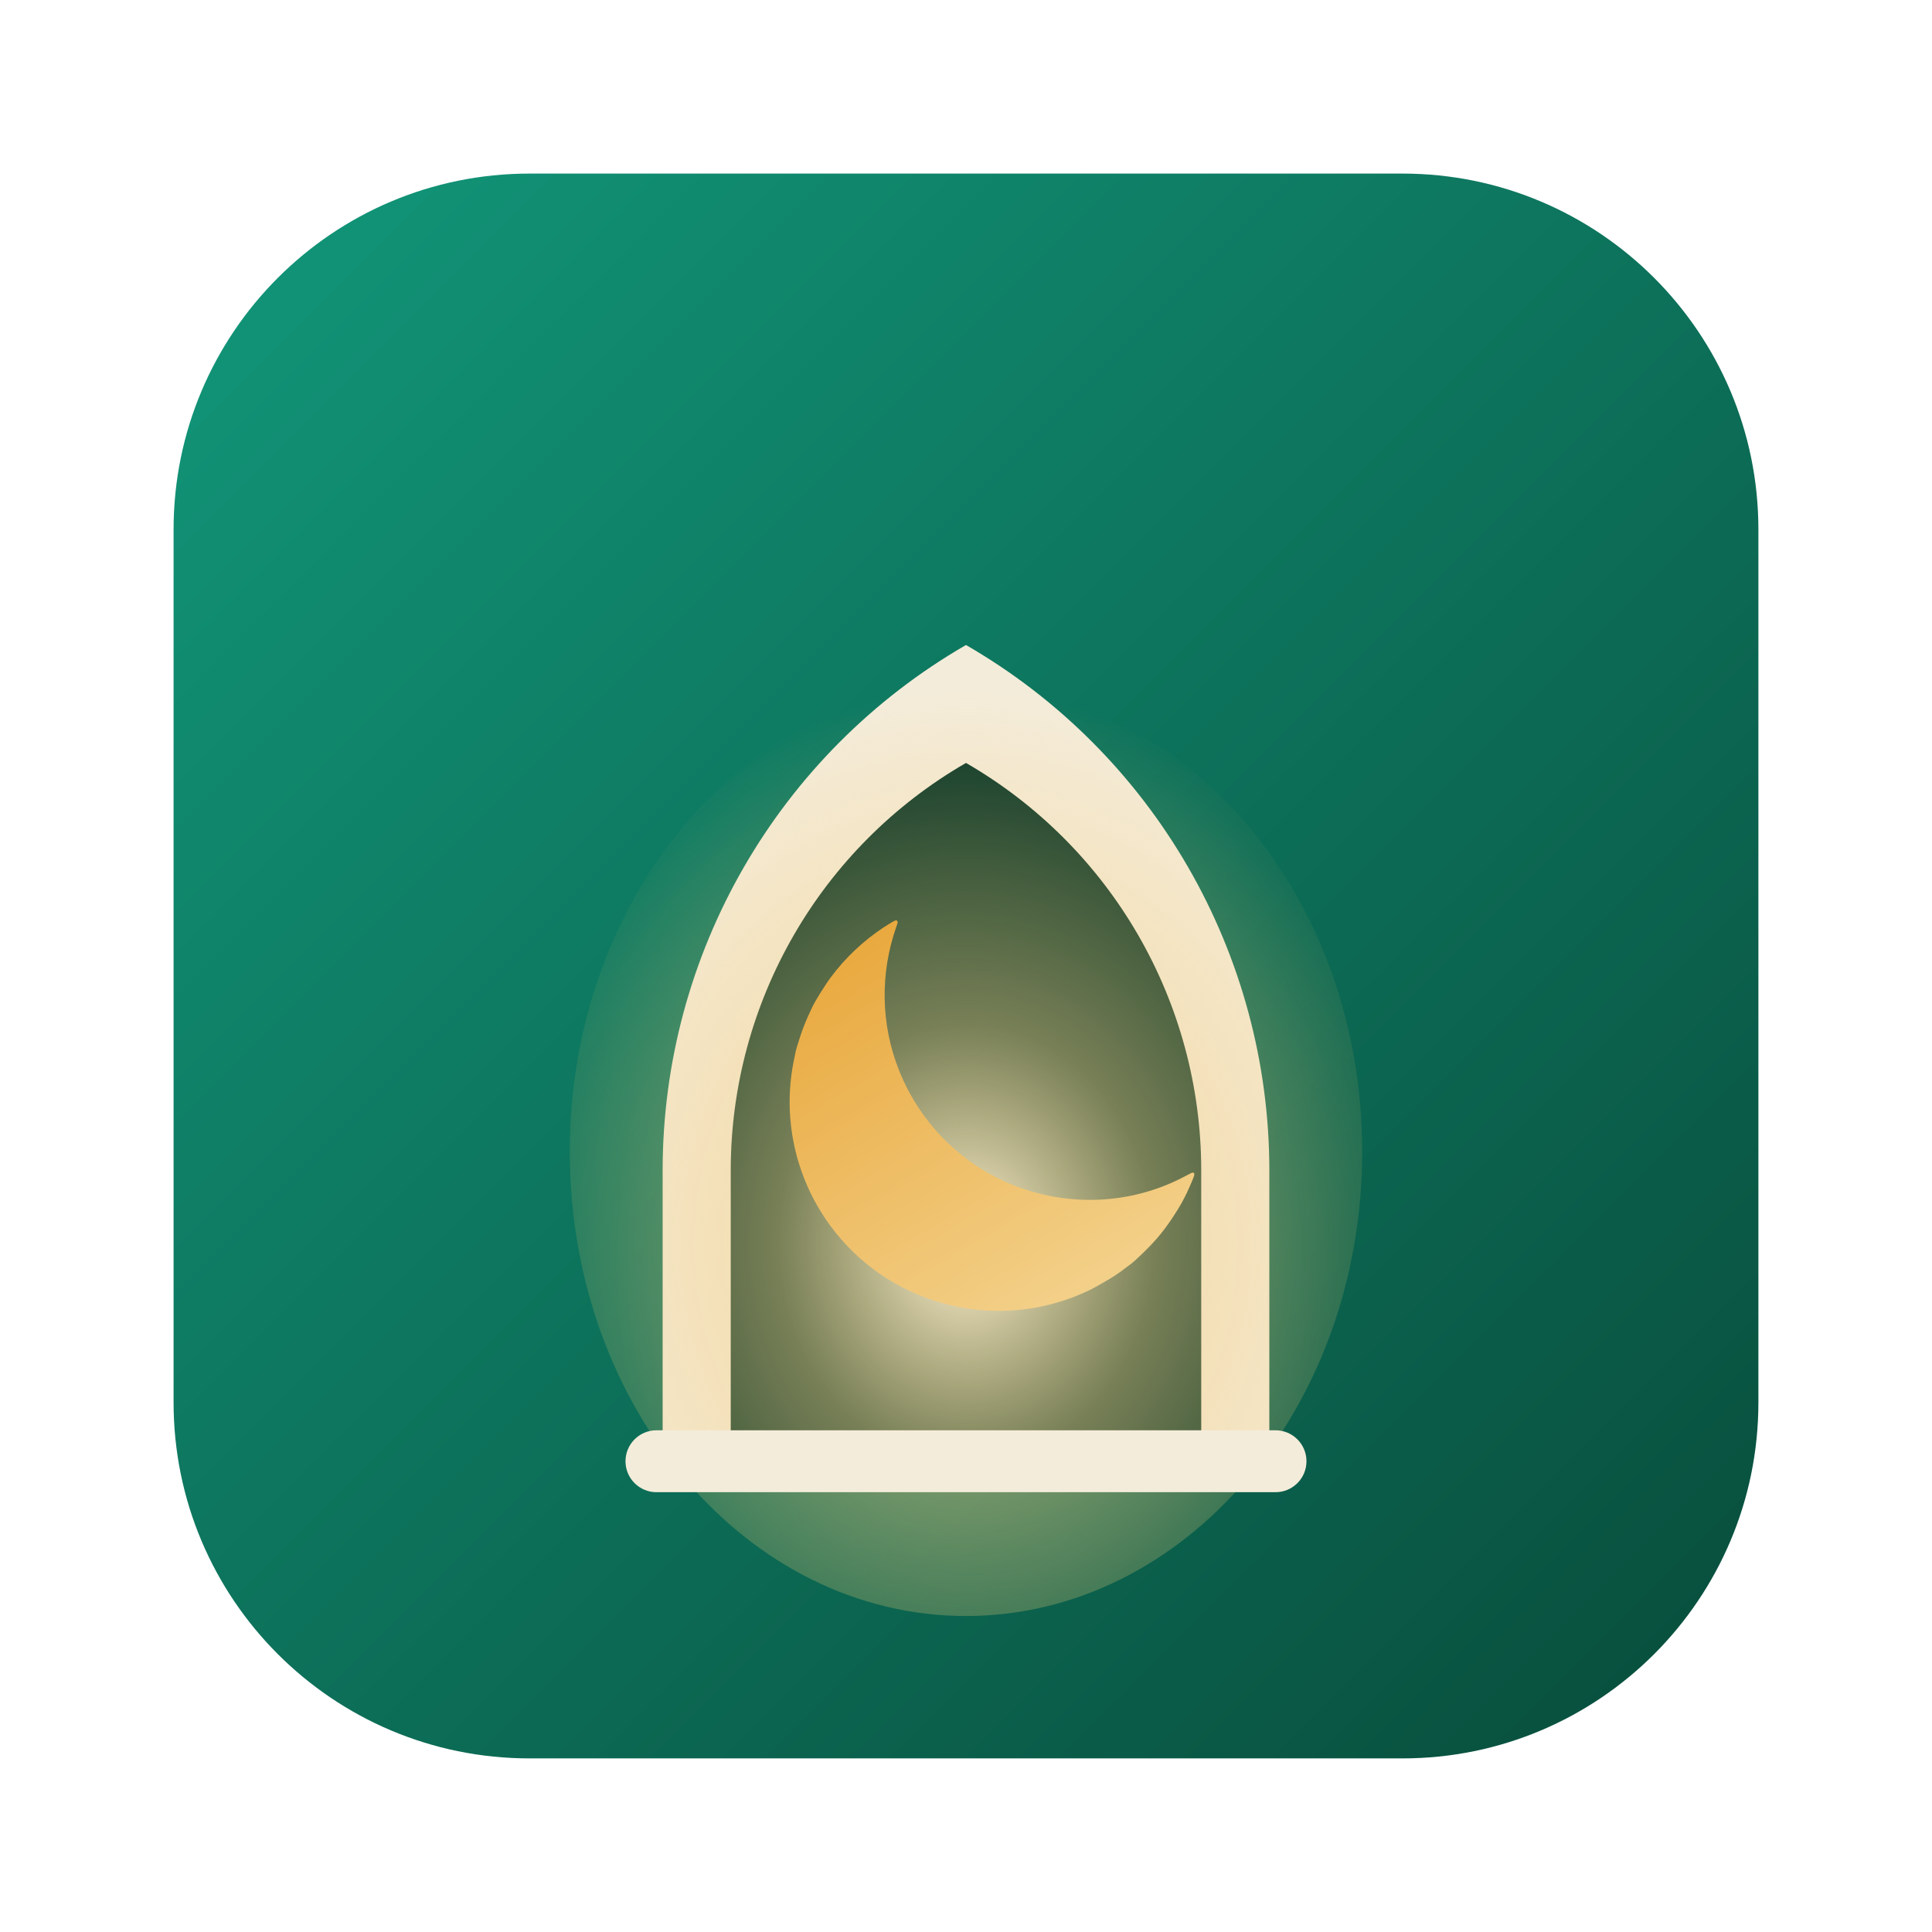
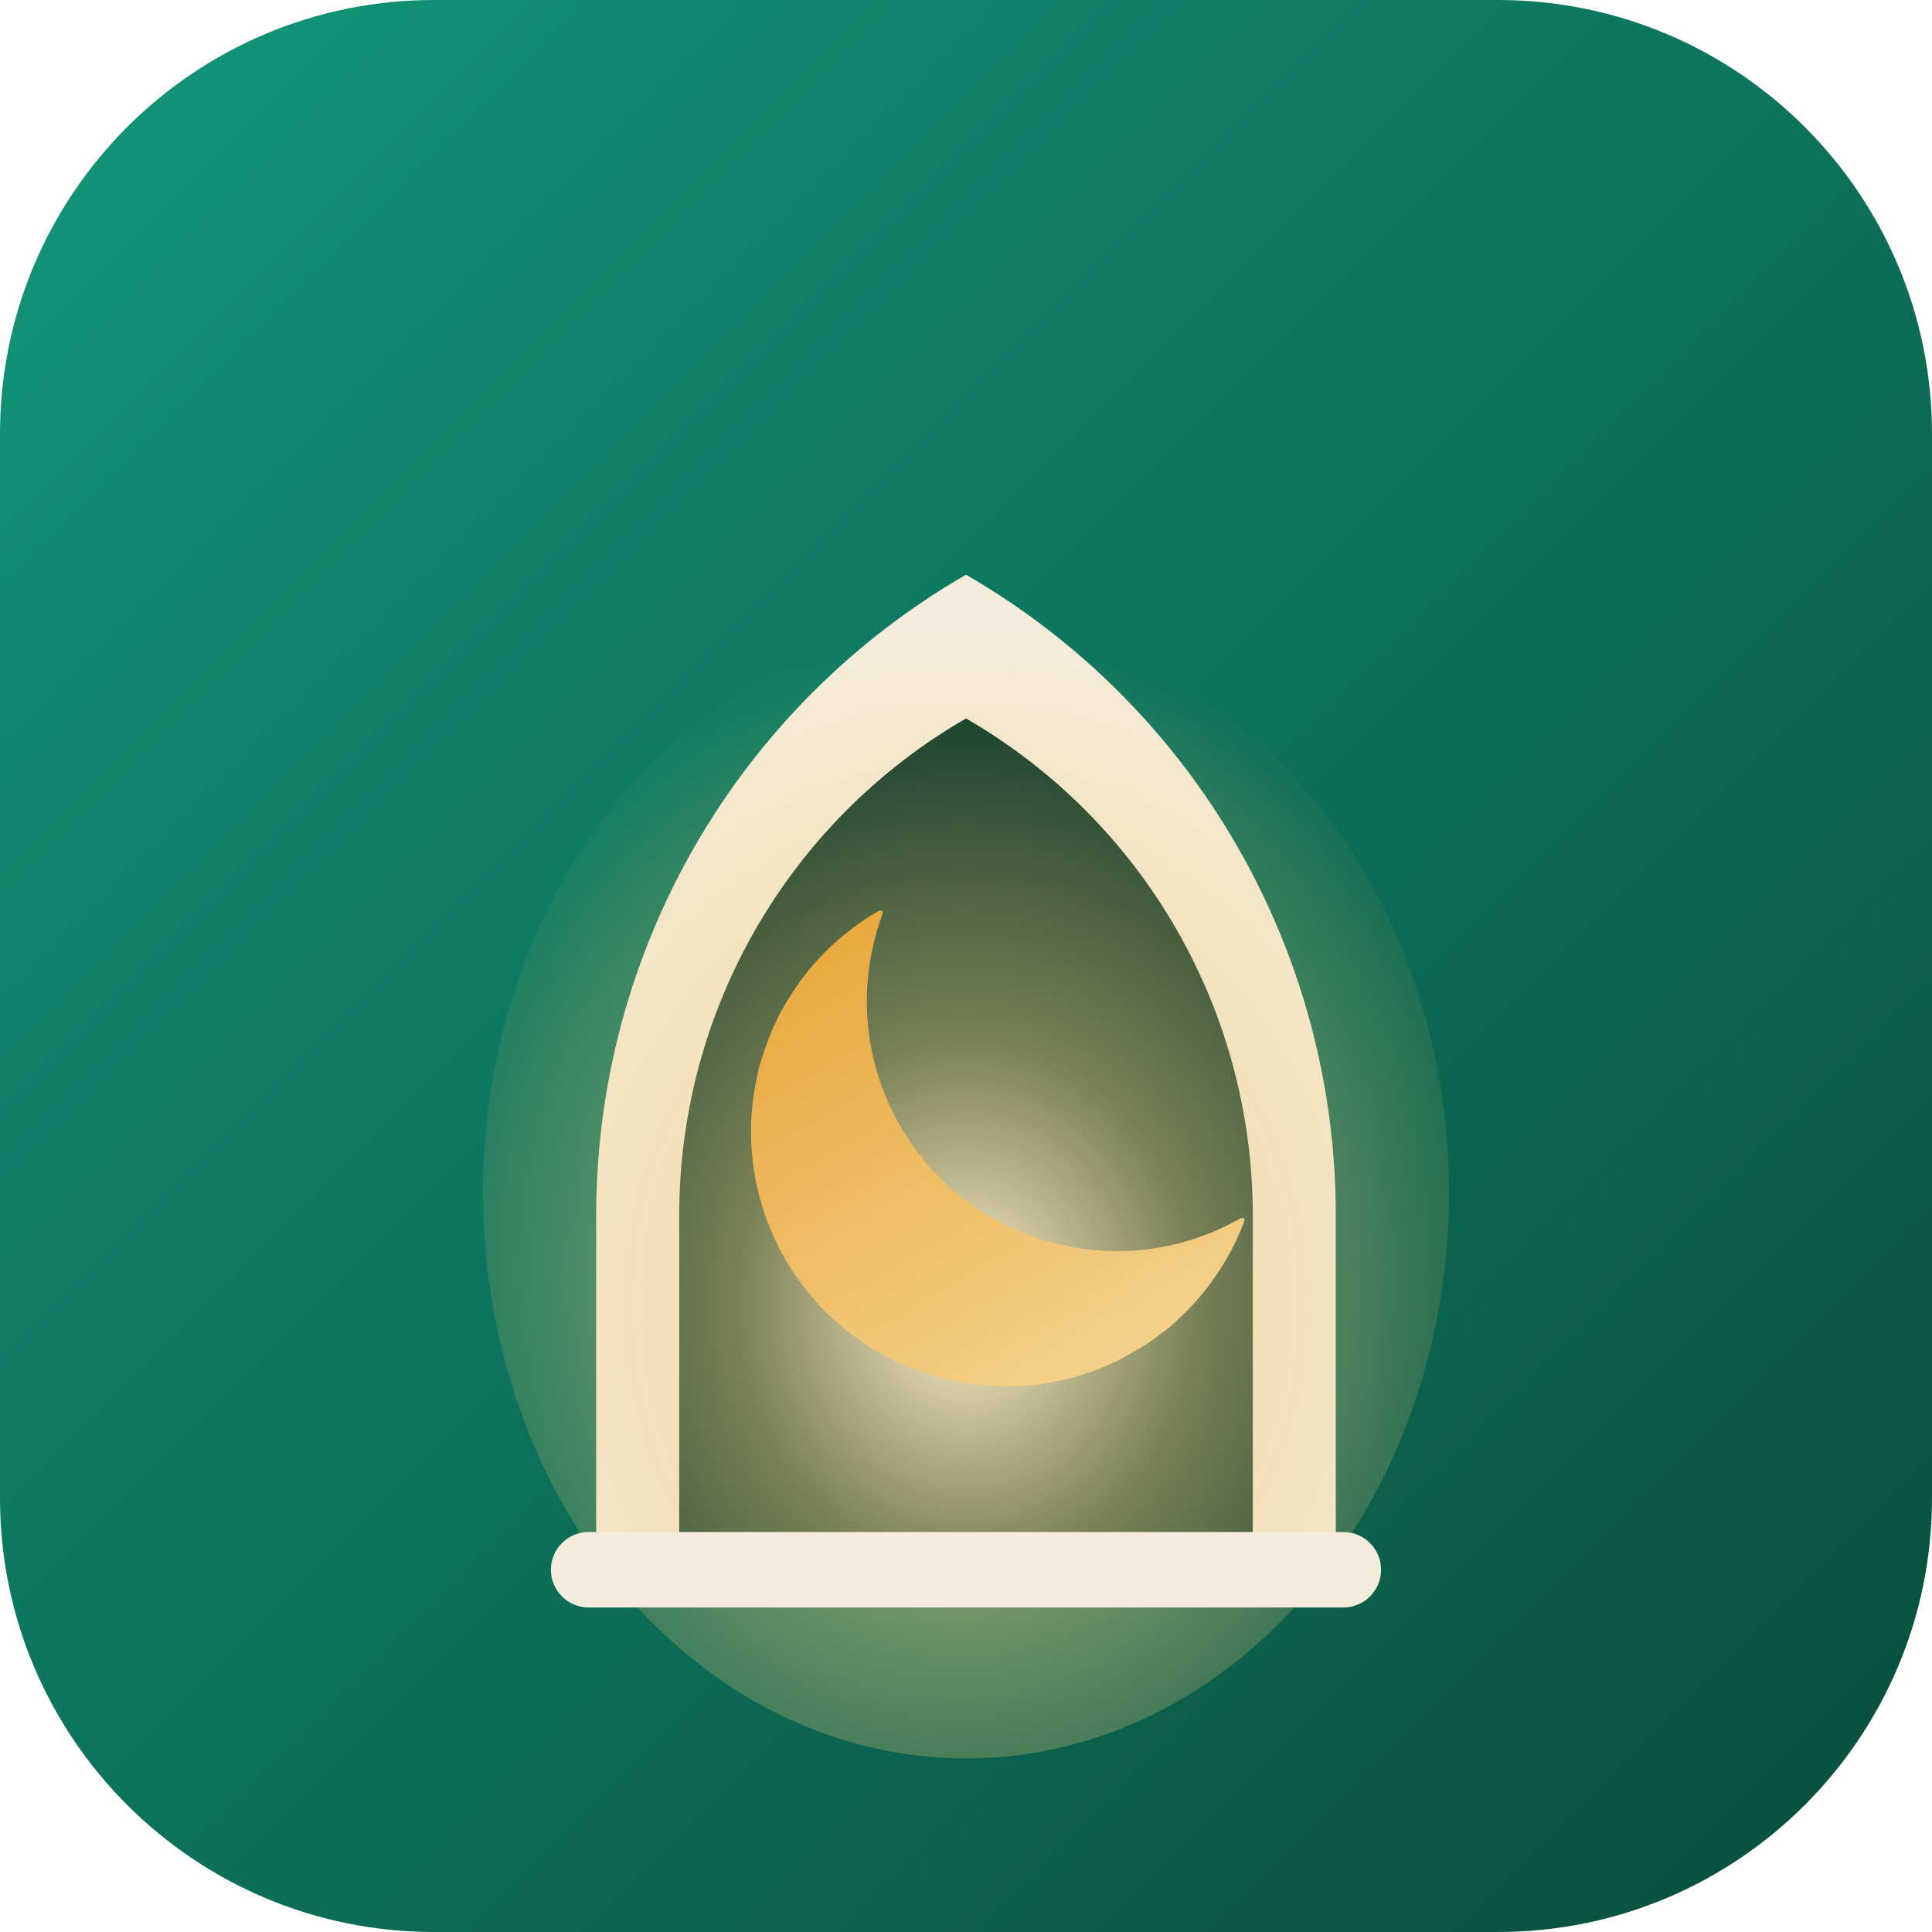
<svg xmlns="http://www.w3.org/2000/svg" viewBox="0 0 512 512">
  <defs>
    <linearGradient id="tile" x1="0" y1="0" x2="1" y2="1">
      <stop offset="0" stop-color="#12977a" />
      <stop offset="1" stop-color="#084c3b" />
    </linearGradient>
    <radialGradient id="halo" cx="0.5" cy="0.6" r="0.6">
      <stop offset="0" stop-color="#fff3d4" stop-opacity="1" />
      <stop offset="0.4" stop-color="#f3d089" stop-opacity="0.48" />
      <stop offset="1" stop-color="#f4c96a" stop-opacity="0" />
    </radialGradient>
    <linearGradient id="hilal" x1="0" y1="0" x2="0" y2="1">
      <stop offset="0" stop-color="#f3d089" />
      <stop offset="1" stop-color="#e9a93f" />
    </linearGradient>
  </defs>
-   <g transform="translate(46 46) scale(0.8203)">
+   <g>
    <rect width="512" height="512" rx="115" fill="url(#tile)" />
    <path fill="#f4ecda" d="M158 410 L158 322 A196 196 0 0 1 256 152.3 A196 196 0 0 1 354 322 L354 410 Z" />
    <path fill="#053528" d="M180 410 L180 322 A152 152 0 0 1 256 190.4 A152 152 0 0 1 332 322 L332 410 Z" />
    <ellipse cx="256" cy="316" rx="128" ry="150" fill="url(#halo)" />
    <g transform="translate(256 306) rotate(-30) scale(0.1055) translate(-524.5 -640)">
      <g transform="translate(0,1280) scale(0.1,-0.1)">
        <path fill="url(#hilal)" d="M6015 12789 c-740 -46 -1469 -219 -2145 -509 -284 -121 -817 -407 -985 -528 -22 -15 -108 -77 -191 -136 -179 -126 -366 -275 -521 -412 -163 -144 -375 -344 -398 -375 -11 -15 -63 -74 -115 -131 -1223 -1342 -1815 -3153 -1624 -4968 153 -1459 796 -2809 1835 -3849 665 -665 1429 -1156 2315 -1486 406 -151 865 -268 1304 -330 341 -48 510 -59 900 -59 374 -1 519 8 810 45 85 11 182 23 215 25 33 3 121 19 195 35 707 160 1097 293 1625 554 386 191 672 366 1000 612 261 196 285 223 237 271 -17 17 -43 20 -233 25 -1742 51 -3386 839 -4545 2177 -1184 1368 -1717 3206 -1453 5010 218 1494 969 2854 2124 3849 116 100 115 98 115 132 0 52 -22 59 -186 58 -82 -1 -207 -6 -279 -10z" />
      </g>
    </g>
    <rect x="146" y="406" width="220" height="20" rx="10" fill="#f4ecda" />
  </g>
</svg>
